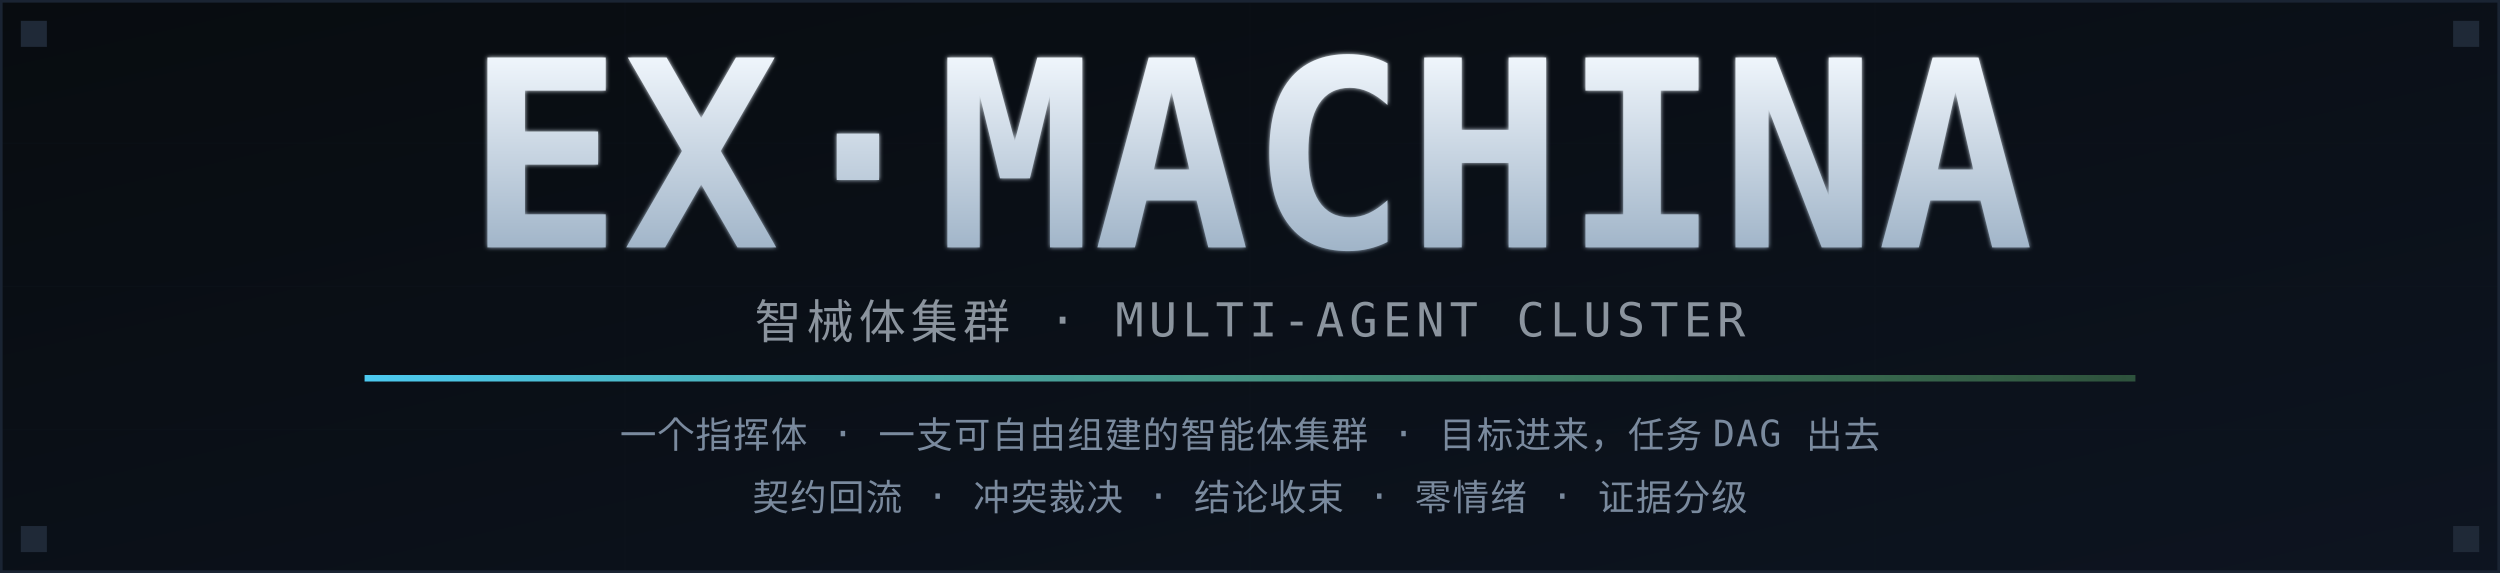
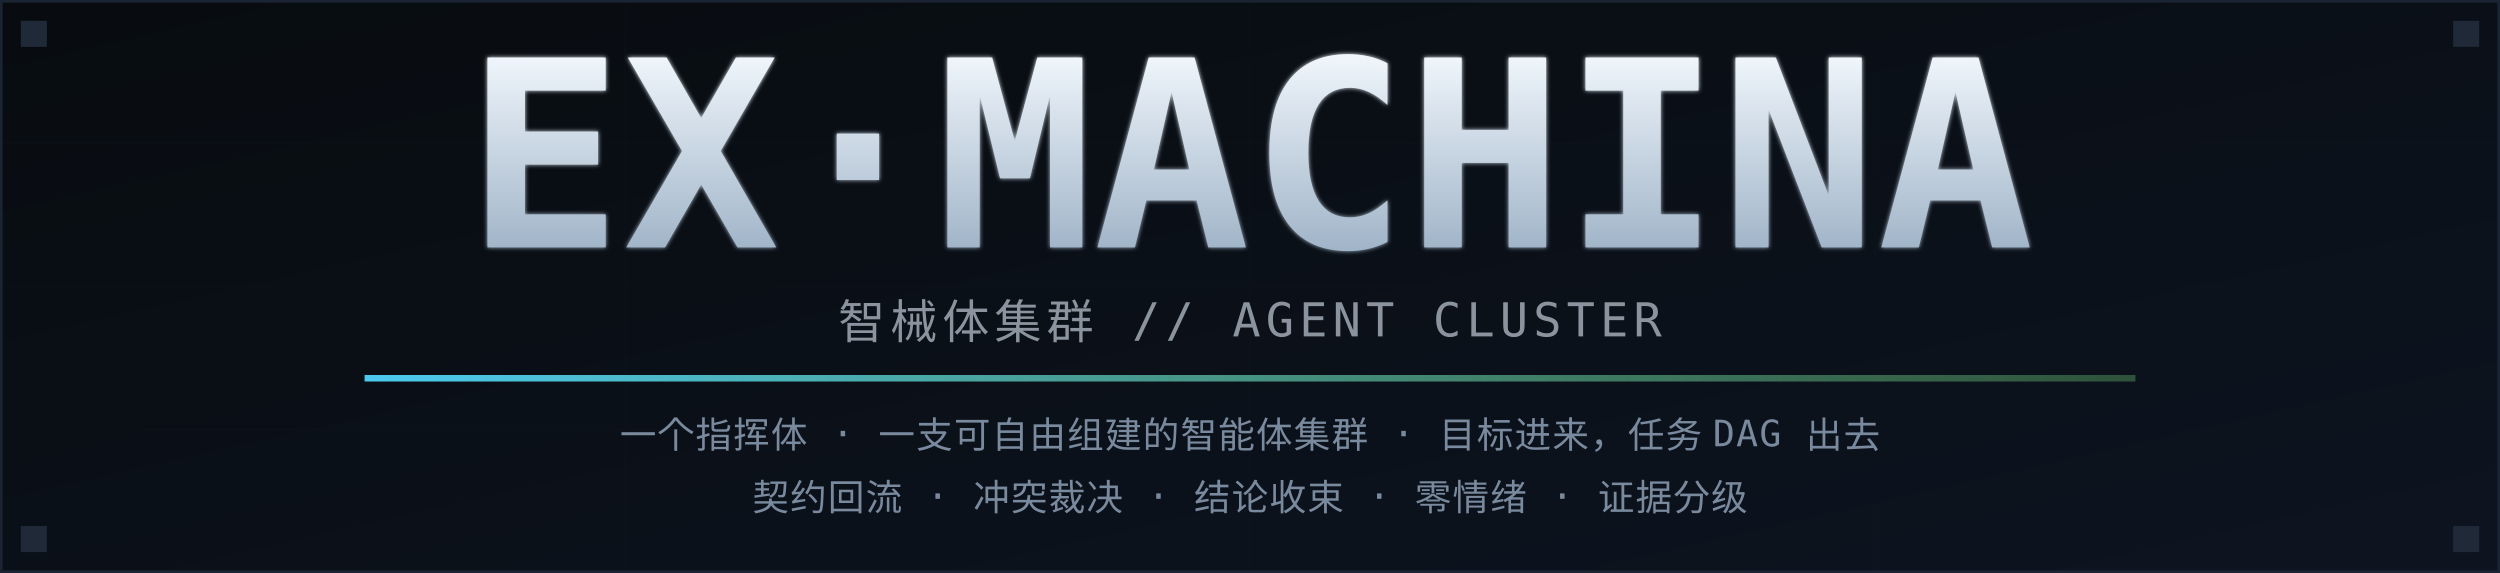
<svg xmlns="http://www.w3.org/2000/svg" width="960" height="220" viewBox="0 0 960 220">
  <defs>
    <linearGradient id="bg" x1="0" y1="0" x2="1" y2="1">
      <stop offset="0%" stop-color="#080c10" />
      <stop offset="100%" stop-color="#0d1420" />
    </linearGradient>
    <linearGradient id="textGrad" x1="0" y1="0" x2="0" y2="1">
      <stop offset="0%" stop-color="#f0f6fc" />
      <stop offset="100%" stop-color="#a0b4c8" />
    </linearGradient>
    <linearGradient id="underline" x1="0" y1="0" x2="1" y2="0">
      <stop offset="0%" stop-color="#4cc9f0" />
      <stop offset="100%" stop-color="#7ee787" stop-opacity="0.3" />
    </linearGradient>
    <filter id="glowText">
      <feGaussianBlur stdDeviation="0.8" result="b" />
      <feMerge>
        <feMergeNode in="b" />
        <feMergeNode in="SourceGraphic" />
      </feMerge>
    </filter>
  </defs>
  <rect width="960" height="220" fill="url(#bg)" />
  <g stroke="#10161f" stroke-width="0.4" opacity="0.25">
    <line x1="0" y1="55" x2="960" y2="55" />
    <line x1="0" y1="110" x2="960" y2="110" />
    <line x1="0" y1="165" x2="960" y2="165" />
    <line x1="240" y1="0" x2="240" y2="220" />
    <line x1="480" y1="0" x2="480" y2="220" />
    <line x1="720" y1="0" x2="720" y2="220" />
  </g>
  <text x="480" y="95" font-family="'SF Mono','Cascadia Code','Fira Code','JetBrains Mono',monospace" font-size="100" font-weight="800" fill="url(#textGrad)" text-anchor="middle" filter="url(#glowText)">
    EX·MACHINA
  </text>
  <text x="480" y="130" font-family="'SF Mono','Cascadia Code',monospace" font-size="18" fill="#8b949e" letter-spacing="2" text-anchor="middle">
-     智械体集群 · MULTI-AGENT CLUSTER
+     智械体集群 // AGENT CLUSTER
  </text>
  <rect x="140" y="144" width="680" height="2.5" fill="url(#underline)" />
  <text x="480" y="172" font-family="'SF Mono','Cascadia Code',monospace" font-size="14" fill="#7a8a9e" letter-spacing="0.5" text-anchor="middle">
    一个指挥体 · 一支可自由组建的智能体集群 · 目标进来，任务 DAG 出去
  </text>
  <text x="480" y="196" font-family="'SF Mono','Cascadia Code',monospace" font-size="14" fill="#7a8a9e" letter-spacing="0.5" text-anchor="middle">
    契约回流 · 冲突裁决 · 结论收束 · 零情绪 · 证据分级
  </text>
  <rect x="0.5" y="0.5" width="959" height="219" fill="none" stroke="#1a2433" stroke-width="1" />
  <g fill="#1f2937">
    <rect x="8" y="8" width="10" height="10" />
    <rect x="942" y="8" width="10" height="10" />
    <rect x="8" y="202" width="10" height="10" />
    <rect x="942" y="202" width="10" height="10" />
  </g>
</svg>
